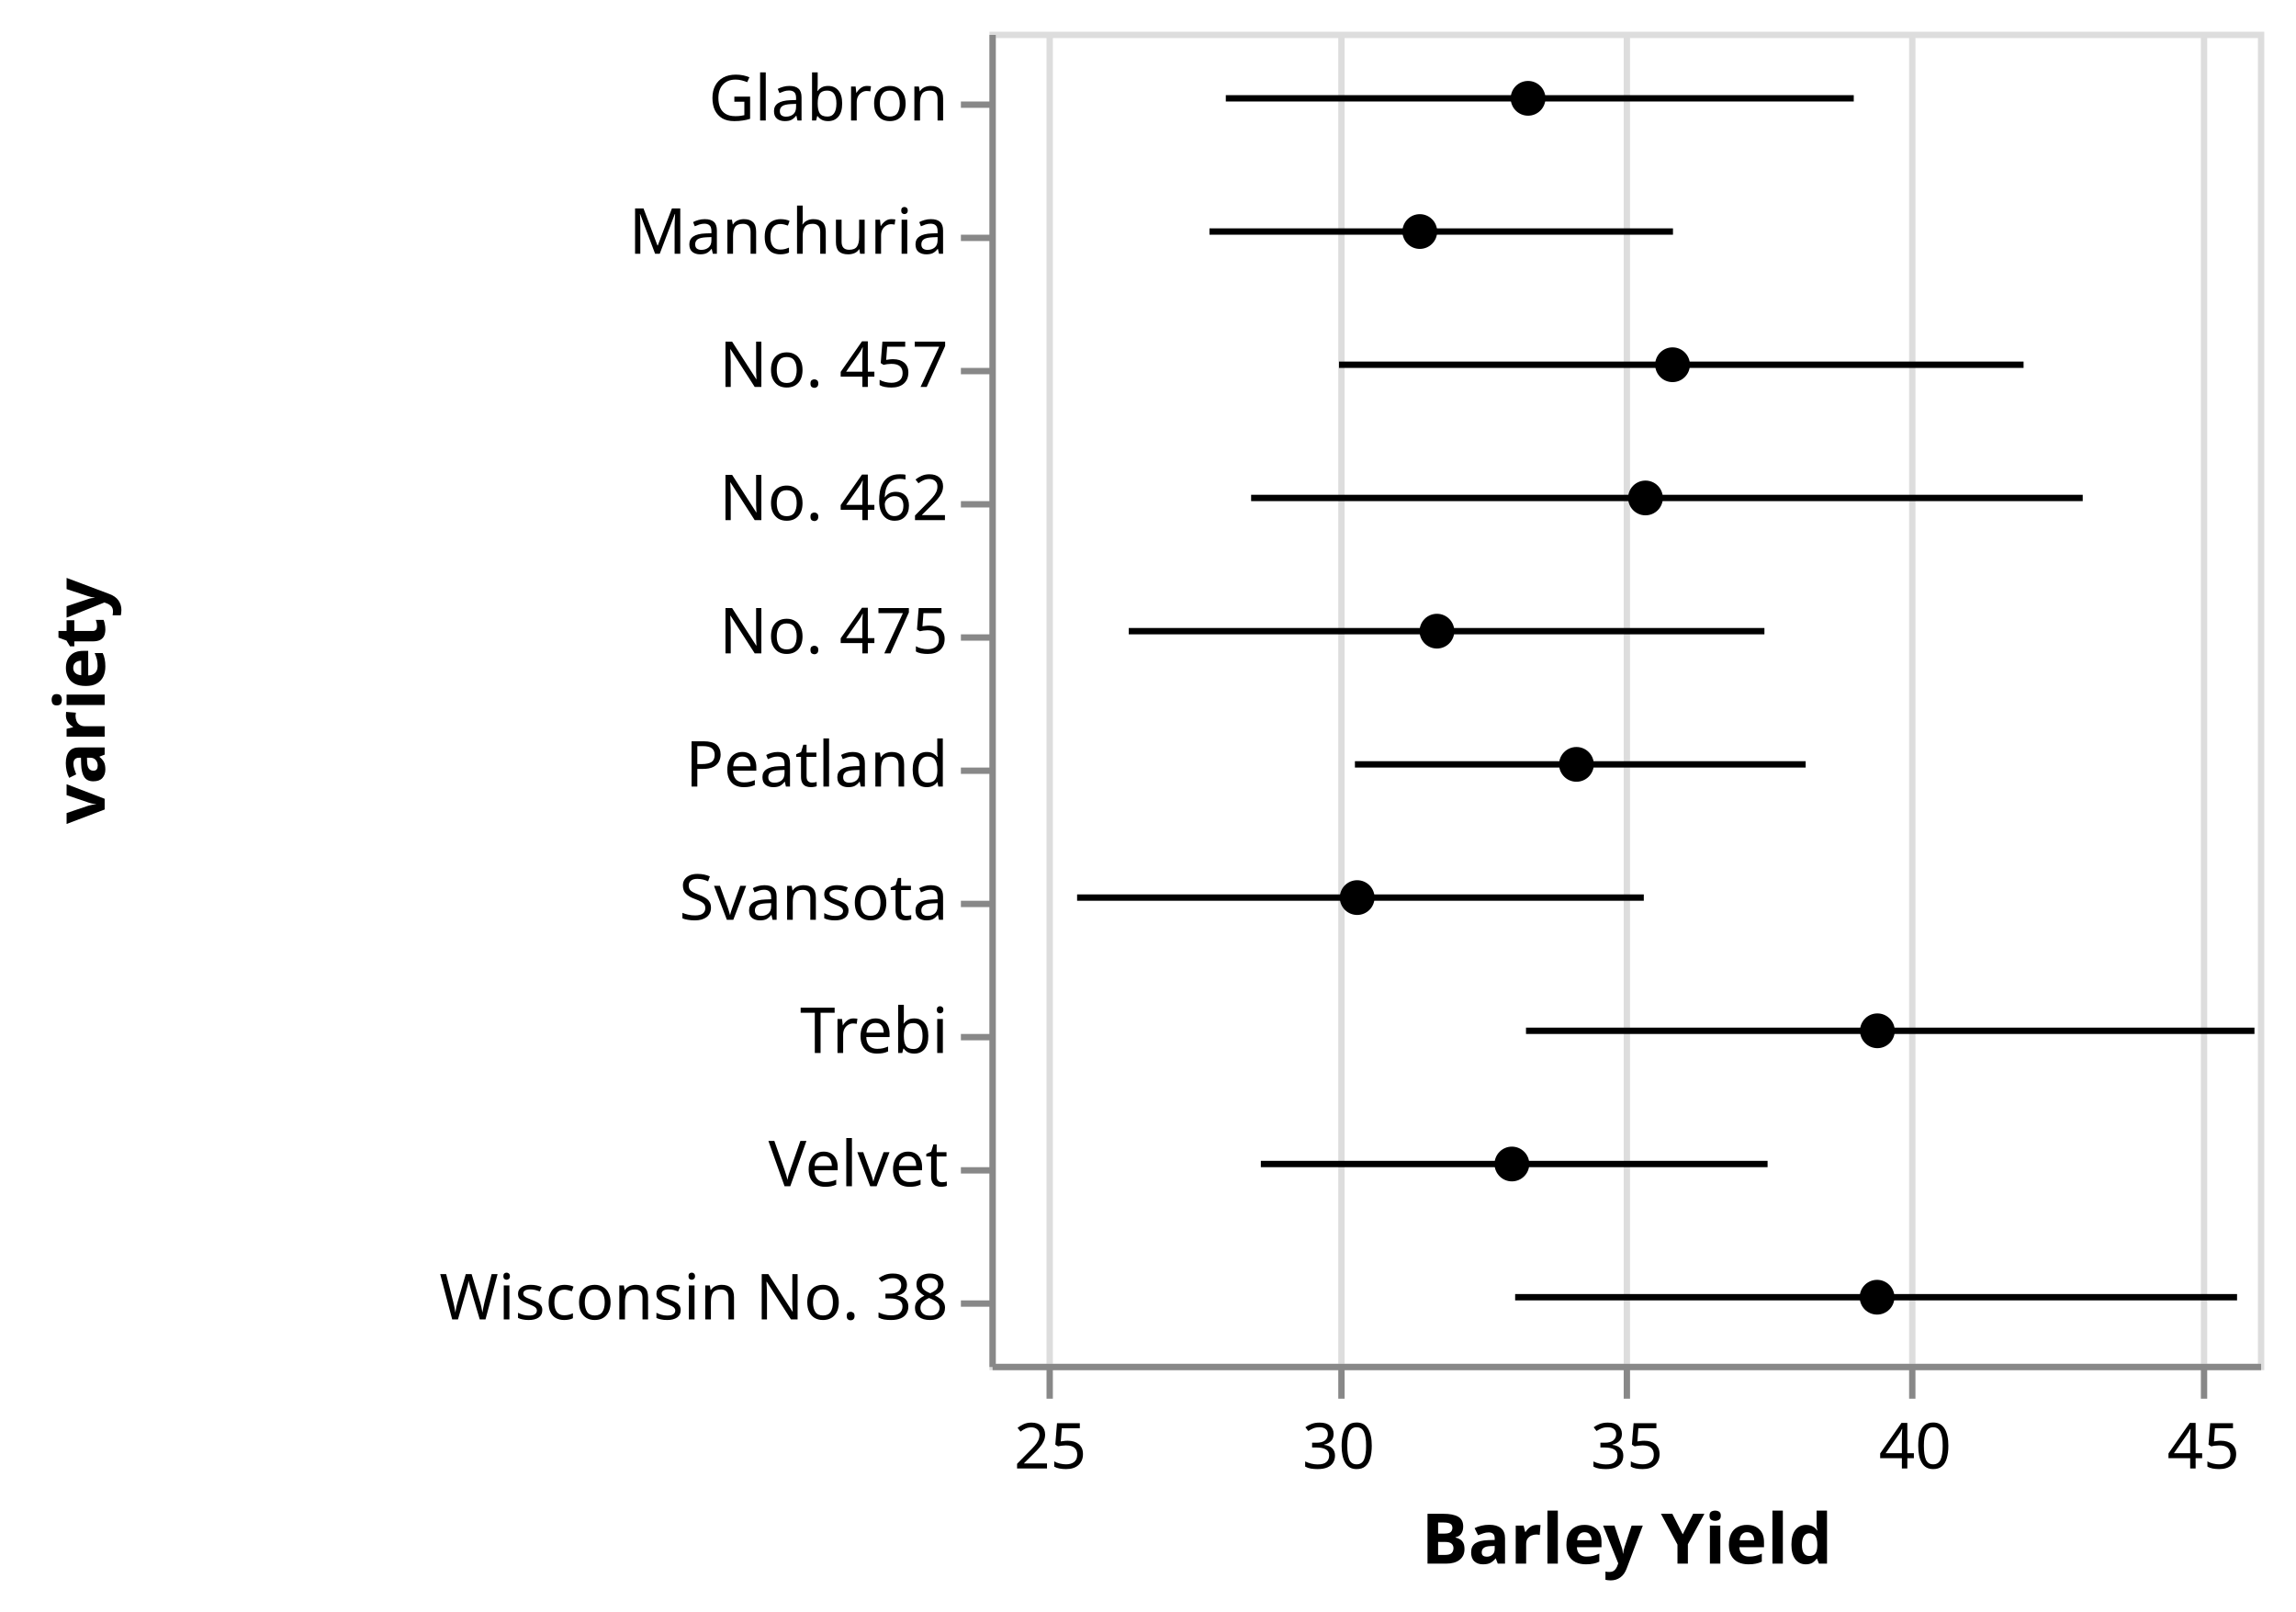
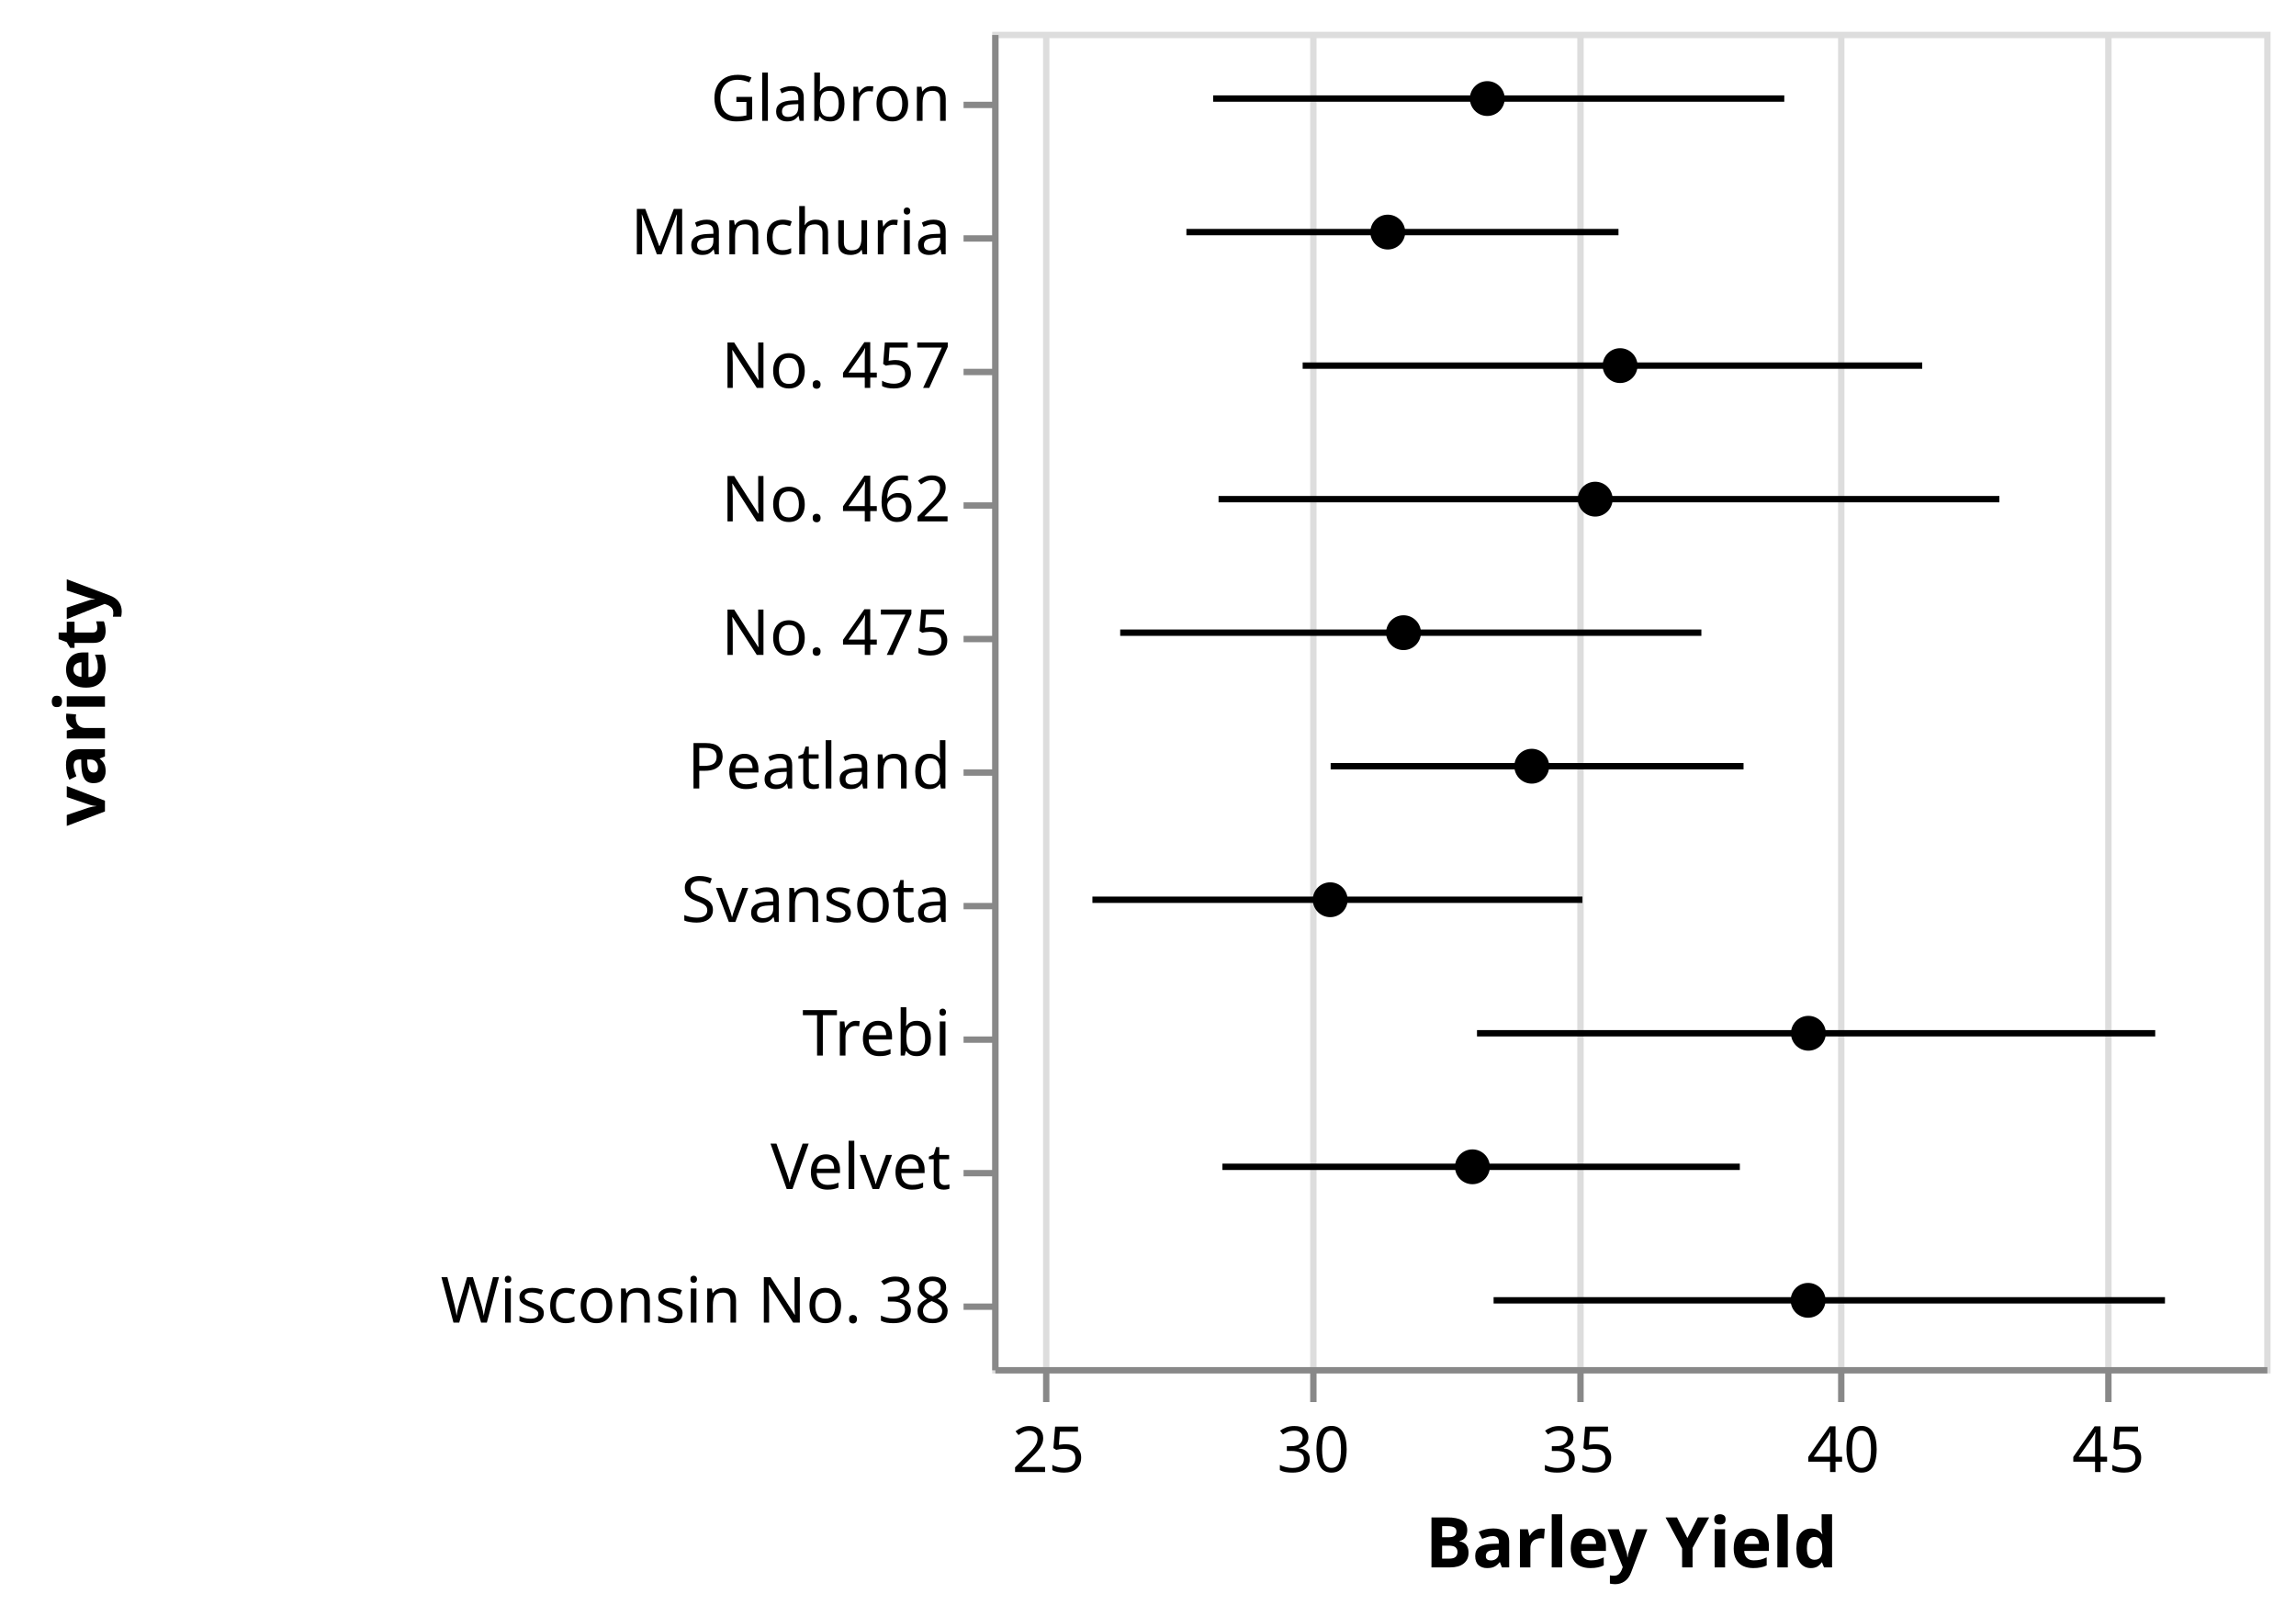
- <svg xmlns="http://www.w3.org/2000/svg" class="marks" width="362" height="254" viewBox="0 0 362 254" version="1.1">
+ <svg xmlns="http://www.w3.org/2000/svg" class="marks" width="361" height="254" viewBox="0 0 361 254" version="1.1">
  <g transform="translate(156,5)">
    <g class="mark-group role-frame root">
      <g transform="translate(0,0)">
        <path class="background" d="M0.5,0.5h200v210h-200Z" style="fill: transparent; stroke: #ddd;" />
        <g>
          <g class="mark-group role-axis">
            <g transform="translate(0.5,210.5)">
              <path class="background" d="M0,0h0v0h0Z" style="pointer-events: none; fill: none;" />
              <g>
                <g class="mark-rule role-axis-grid" style="pointer-events: none;">
-                   <line transform="translate(9,0)" x2="0" y2="-210" style="fill: none; stroke: #ddd; stroke-width: 1; stroke-dasharray: ; opacity: 1;" />
-                   <line transform="translate(55,0)" x2="0" y2="-210" style="fill: none; stroke: #ddd; stroke-width: 1; stroke-dasharray: ; opacity: 1;" />
-                   <line transform="translate(100,0)" x2="0" y2="-210" style="fill: none; stroke: #ddd; stroke-width: 1; stroke-dasharray: ; opacity: 1;" />
-                   <line transform="translate(145,0)" x2="0" y2="-210" style="fill: none; stroke: #ddd; stroke-width: 1; stroke-dasharray: ; opacity: 1;" />
-                   <line transform="translate(191,0)" x2="0" y2="-210" style="fill: none; stroke: #ddd; stroke-width: 1; stroke-dasharray: ; opacity: 1;" />
+                   <line transform="translate(8,0)" x2="0" y2="-210" style="fill: none; stroke: #ddd; stroke-width: 1; stroke-dasharray: ; opacity: 1;" />
+                   <line transform="translate(50,0)" x2="0" y2="-210" style="fill: none; stroke: #ddd; stroke-width: 1; stroke-dasharray: ; opacity: 1;" />
+                   <line transform="translate(92,0)" x2="0" y2="-210" style="fill: none; stroke: #ddd; stroke-width: 1; stroke-dasharray: ; opacity: 1;" />
+                   <line transform="translate(133,0)" x2="0" y2="-210" style="fill: none; stroke: #ddd; stroke-width: 1; stroke-dasharray: ; opacity: 1;" />
+                   <line transform="translate(175,0)" x2="0" y2="-210" style="fill: none; stroke: #ddd; stroke-width: 1; stroke-dasharray: ; opacity: 1;" />
                </g>
              </g>
            </g>
          </g>
          <g class="mark-symbol role-mark layer_0_marks">
-             <path transform="translate(67.85355,31.5)" d="M2.739,0A2.739,2.739,0,1,1,-2.739,0A2.739,2.739,0,1,1,2.739,0" style="fill: black; stroke-width: 2;" />
-             <path transform="translate(84.92423,10.5)" d="M2.739,0A2.739,2.739,0,1,1,-2.739,0A2.739,2.739,0,1,1,2.739,0" style="fill: black; stroke-width: 2;" />
-             <path transform="translate(57.9798,136.5)" d="M2.739,0A2.739,2.739,0,1,1,-2.739,0A2.739,2.739,0,1,1,2.739,0" style="fill: black; stroke-width: 2;" />
-             <path transform="translate(82.37372,178.5)" d="M2.739,0A2.739,2.739,0,1,1,-2.739,0A2.739,2.739,0,1,1,2.739,0" style="fill: black; stroke-width: 2;" />
-             <path transform="translate(139.9999,157.5)" d="M2.739,0A2.739,2.739,0,1,1,-2.739,0A2.739,2.739,0,1,1,2.739,0" style="fill: black; stroke-width: 2;" />
-             <path transform="translate(107.702,52.5)" d="M2.739,0A2.739,2.739,0,1,1,-2.739,0A2.739,2.739,0,1,1,2.739,0" style="fill: black; stroke-width: 2;" />
-             <path transform="translate(103.4344,73.5)" d="M2.739,0A2.739,2.739,0,1,1,-2.739,0A2.739,2.739,0,1,1,2.739,0" style="fill: black; stroke-width: 2;" />
-             <path transform="translate(92.55051,115.5)" d="M2.739,0A2.739,2.739,0,1,1,-2.739,0A2.739,2.739,0,1,1,2.739,0" style="fill: black; stroke-width: 2;" />
-             <path transform="translate(70.55555,94.5)" d="M2.739,0A2.739,2.739,0,1,1,-2.739,0A2.739,2.739,0,1,1,2.739,0" style="fill: black; stroke-width: 2;" />
-             <path transform="translate(139.9495,199.5)" d="M2.739,0A2.739,2.739,0,1,1,-2.739,0A2.739,2.739,0,1,1,2.739,0" style="fill: black; stroke-width: 2;" />
+             <path transform="translate(62.19908,31.5)" d="M2.739,0A2.739,2.739,0,1,1,-2.739,0A2.739,2.739,0,1,1,2.739,0" style="fill: black; stroke-width: 2;" />
+             <path transform="translate(77.84722,10.5)" d="M2.739,0A2.739,2.739,0,1,1,-2.739,0A2.739,2.739,0,1,1,2.739,0" style="fill: black; stroke-width: 2;" />
+             <path transform="translate(53.14815,136.5)" d="M2.739,0A2.739,2.739,0,1,1,-2.739,0A2.739,2.739,0,1,1,2.739,0" style="fill: black; stroke-width: 2;" />
+             <path transform="translate(75.50924,178.5)" d="M2.739,0A2.739,2.739,0,1,1,-2.739,0A2.739,2.739,0,1,1,2.739,0" style="fill: black; stroke-width: 2;" />
+             <path transform="translate(128.3333,157.5)" d="M2.739,0A2.739,2.739,0,1,1,-2.739,0A2.739,2.739,0,1,1,2.739,0" style="fill: black; stroke-width: 2;" />
+             <path transform="translate(98.72687,52.5)" d="M2.739,0A2.739,2.739,0,1,1,-2.739,0A2.739,2.739,0,1,1,2.739,0" style="fill: black; stroke-width: 2;" />
+             <path transform="translate(94.81484,73.5)" d="M2.739,0A2.739,2.739,0,1,1,-2.739,0A2.739,2.739,0,1,1,2.739,0" style="fill: black; stroke-width: 2;" />
+             <path transform="translate(84.83797,115.5)" d="M2.739,0A2.739,2.739,0,1,1,-2.739,0A2.739,2.739,0,1,1,2.739,0" style="fill: black; stroke-width: 2;" />
+             <path transform="translate(64.67592,94.5)" d="M2.739,0A2.739,2.739,0,1,1,-2.739,0A2.739,2.739,0,1,1,2.739,0" style="fill: black; stroke-width: 2;" />
+             <path transform="translate(128.287,199.5)" d="M2.739,0A2.739,2.739,0,1,1,-2.739,0A2.739,2.739,0,1,1,2.739,0" style="fill: black; stroke-width: 2;" />
          </g>
          <g class="mark-rule role-mark layer_1_marks">
-             <line transform="translate(34.69064,31.5)" x2="73.08" y2="0" style="fill: none; stroke: black;" />
-             <line transform="translate(37.26829,10.5)" x2="99.006" y2="0" style="fill: none; stroke: black;" />
-             <line transform="translate(13.82072,136.5)" x2="89.35" y2="0" style="fill: none; stroke: black;" />
-             <line transform="translate(42.79103,178.5)" x2="79.896" y2="0" style="fill: none; stroke: black;" />
-             <line transform="translate(84.59785,157.5)" x2="114.852" y2="0" style="fill: none; stroke: black;" />
-             <line transform="translate(55.11429,52.5)" x2="107.933" y2="0" style="fill: none; stroke: black;" />
-             <line transform="translate(41.25759,73.5)" x2="131.117" y2="0" style="fill: none; stroke: black;" />
-             <line transform="translate(57.62438,115.5)" x2="71.068" y2="0" style="fill: none; stroke: black;" />
-             <line transform="translate(21.96654,94.5)" x2="100.222" y2="0" style="fill: none; stroke: black;" />
-             <line transform="translate(82.88701,199.5)" x2="113.819" y2="0" style="fill: none; stroke: black;" />
+             <line transform="translate(30.53821,31.5)" x2="67.936" y2="0" style="fill: none; stroke: black;" />
+             <line transform="translate(34.74537,10.5)" x2="89.798" y2="0" style="fill: none; stroke: black;" />
+             <line transform="translate(15.7581,136.5)" x2="77.045" y2="0" style="fill: none; stroke: black;" />
+             <line transform="translate(36.20079,178.5)" x2="81.353" y2="0" style="fill: none; stroke: black;" />
+             <line transform="translate(76.2274,157.5)" x2="106.638" y2="0" style="fill: none; stroke: black;" />
+             <line transform="translate(48.81716,52.5)" x2="97.413" y2="0" style="fill: none; stroke: black;" />
+             <line transform="translate(35.59318,73.5)" x2="122.769" y2="0" style="fill: none; stroke: black;" />
+             <line transform="translate(53.2176,115.5)" x2="64.921" y2="0" style="fill: none; stroke: black;" />
+             <line transform="translate(20.12905,94.5)" x2="91.377" y2="0" style="fill: none; stroke: black;" />
+             <line transform="translate(78.83797,199.5)" x2="105.561" y2="0" style="fill: none; stroke: black;" />
          </g>
          <g class="mark-group role-axis">
            <g transform="translate(0.5,210.5)">
              <path class="background" d="M0,0h0v0h0Z" style="pointer-events: none; fill: none;" />
              <g>
                <g class="mark-rule role-axis-tick" style="pointer-events: none;">
-                   <line transform="translate(9,0)" x2="0" y2="5" style="fill: none; stroke: #888; stroke-width: 1; opacity: 1;" />
-                   <line transform="translate(55,0)" x2="0" y2="5" style="fill: none; stroke: #888; stroke-width: 1; opacity: 1;" />
-                   <line transform="translate(100,0)" x2="0" y2="5" style="fill: none; stroke: #888; stroke-width: 1; opacity: 1;" />
-                   <line transform="translate(145,0)" x2="0" y2="5" style="fill: none; stroke: #888; stroke-width: 1; opacity: 1;" />
-                   <line transform="translate(191,0)" x2="0" y2="5" style="fill: none; stroke: #888; stroke-width: 1; opacity: 1;" />
+                   <line transform="translate(8,0)" x2="0" y2="5" style="fill: none; stroke: #888; stroke-width: 1; opacity: 1;" />
+                   <line transform="translate(50,0)" x2="0" y2="5" style="fill: none; stroke: #888; stroke-width: 1; opacity: 1;" />
+                   <line transform="translate(92,0)" x2="0" y2="5" style="fill: none; stroke: #888; stroke-width: 1; opacity: 1;" />
+                   <line transform="translate(133,0)" x2="0" y2="5" style="fill: none; stroke: #888; stroke-width: 1; opacity: 1;" />
+                   <line transform="translate(175,0)" x2="0" y2="5" style="fill: none; stroke: #888; stroke-width: 1; opacity: 1;" />
                </g>
                <g class="mark-text role-axis-label" style="pointer-events: none;">
-                   <text text-anchor="middle" transform="translate(9.090909,16)" style="font: 10px sans-serif; fill: #000; opacity: 1;">25</text>
-                   <text text-anchor="middle" transform="translate(54.54545,16)" style="font: 10px sans-serif; fill: #000; opacity: 1;">30</text>
-                   <text text-anchor="middle" transform="translate(100,16)" style="font: 10px sans-serif; fill: #000; opacity: 1;">35</text>
-                   <text text-anchor="middle" transform="translate(145.4545,16)" style="font: 10px sans-serif; fill: #000; opacity: 1;">40</text>
-                   <text text-anchor="middle" transform="translate(190.9091,16)" style="font: 10px sans-serif; fill: #000; opacity: 1;">45</text>
+                   <text text-anchor="middle" transform="translate(8.333333,16)" style="font: 10px sans-serif; fill: #000; opacity: 1;">25</text>
+                   <text text-anchor="middle" transform="translate(50,16)" style="font: 10px sans-serif; fill: #000; opacity: 1;">30</text>
+                   <text text-anchor="middle" transform="translate(91.66667,16)" style="font: 10px sans-serif; fill: #000; opacity: 1;">35</text>
+                   <text text-anchor="middle" transform="translate(133.3333,16)" style="font: 10px sans-serif; fill: #000; opacity: 1;">40</text>
+                   <text text-anchor="middle" transform="translate(175,16)" style="font: 10px sans-serif; fill: #000; opacity: 1;">45</text>
                </g>
                <g class="mark-rule role-axis-domain" style="pointer-events: none;">
                  <line transform="translate(0,0)" x2="200" y2="0" style="fill: none; stroke: #888; stroke-width: 1; opacity: 1;" />
                </g>
                <g class="mark-text role-axis-title" style="pointer-events: none;">
                  <text text-anchor="middle" transform="translate(100,31)" style="font: bold 11px sans-serif; fill: #000; opacity: 1;">Barley Yield</text>
                </g>
              </g>
            </g>
          </g>
          <g class="mark-group role-axis">
            <g transform="translate(0.5,0.5)">
              <path class="background" d="M0,0h0v0h0Z" style="pointer-events: none; fill: none;" />
              <g>
                <g class="mark-rule role-axis-tick" style="pointer-events: none;">
                  <line transform="translate(0,11)" x2="-5" y2="0" style="fill: none; stroke: #888; stroke-width: 1; opacity: 1;" />
                  <line transform="translate(0,32)" x2="-5" y2="0" style="fill: none; stroke: #888; stroke-width: 1; opacity: 1;" />
                  <line transform="translate(0,53)" x2="-5" y2="0" style="fill: none; stroke: #888; stroke-width: 1; opacity: 1;" />
                  <line transform="translate(0,74)" x2="-5" y2="0" style="fill: none; stroke: #888; stroke-width: 1; opacity: 1;" />
                  <line transform="translate(0,95)" x2="-5" y2="0" style="fill: none; stroke: #888; stroke-width: 1; opacity: 1;" />
                  <line transform="translate(0,116)" x2="-5" y2="0" style="fill: none; stroke: #888; stroke-width: 1; opacity: 1;" />
                  <line transform="translate(0,137)" x2="-5" y2="0" style="fill: none; stroke: #888; stroke-width: 1; opacity: 1;" />
                  <line transform="translate(0,158)" x2="-5" y2="0" style="fill: none; stroke: #888; stroke-width: 1; opacity: 1;" />
                  <line transform="translate(0,179)" x2="-5" y2="0" style="fill: none; stroke: #888; stroke-width: 1; opacity: 1;" />
                  <line transform="translate(0,200)" x2="-5" y2="0" style="fill: none; stroke: #888; stroke-width: 1; opacity: 1;" />
                </g>
                <g class="mark-text role-axis-label" style="pointer-events: none;">
                  <text text-anchor="end" transform="translate(-7,13.5)" style="font: 10px sans-serif; fill: #000; opacity: 1;">Glabron</text>
                  <text text-anchor="end" transform="translate(-7,34.5)" style="font: 10px sans-serif; fill: #000; opacity: 1;">Manchuria</text>
                  <text text-anchor="end" transform="translate(-7,55.5)" style="font: 10px sans-serif; fill: #000; opacity: 1;">No. 457</text>
                  <text text-anchor="end" transform="translate(-7,76.5)" style="font: 10px sans-serif; fill: #000; opacity: 1;">No. 462</text>
                  <text text-anchor="end" transform="translate(-7,97.5)" style="font: 10px sans-serif; fill: #000; opacity: 1;">No. 475</text>
                  <text text-anchor="end" transform="translate(-7,118.5)" style="font: 10px sans-serif; fill: #000; opacity: 1;">Peatland</text>
                  <text text-anchor="end" transform="translate(-7,139.5)" style="font: 10px sans-serif; fill: #000; opacity: 1;">Svansota</text>
                  <text text-anchor="end" transform="translate(-7,160.5)" style="font: 10px sans-serif; fill: #000; opacity: 1;">Trebi</text>
                  <text text-anchor="end" transform="translate(-7,181.5)" style="font: 10px sans-serif; fill: #000; opacity: 1;">Velvet</text>
                  <text text-anchor="end" transform="translate(-7,202.5)" style="font: 10px sans-serif; fill: #000; opacity: 1;">Wisconsin No. 38</text>
                </g>
                <g class="mark-rule role-axis-domain" style="pointer-events: none;">
                  <line transform="translate(0,0)" x2="0" y2="210" style="fill: none; stroke: #888; stroke-width: 1; opacity: 1;" />
                </g>
                <g class="mark-text role-axis-title" style="pointer-events: none;">
                  <text text-anchor="middle" transform="translate(-138,105) rotate(-90) translate(0,-2)" style="font: bold 11px sans-serif; fill: #000; opacity: 1;">variety</text>
                </g>
              </g>
            </g>
          </g>
        </g>
      </g>
    </g>
  </g>
</svg>
